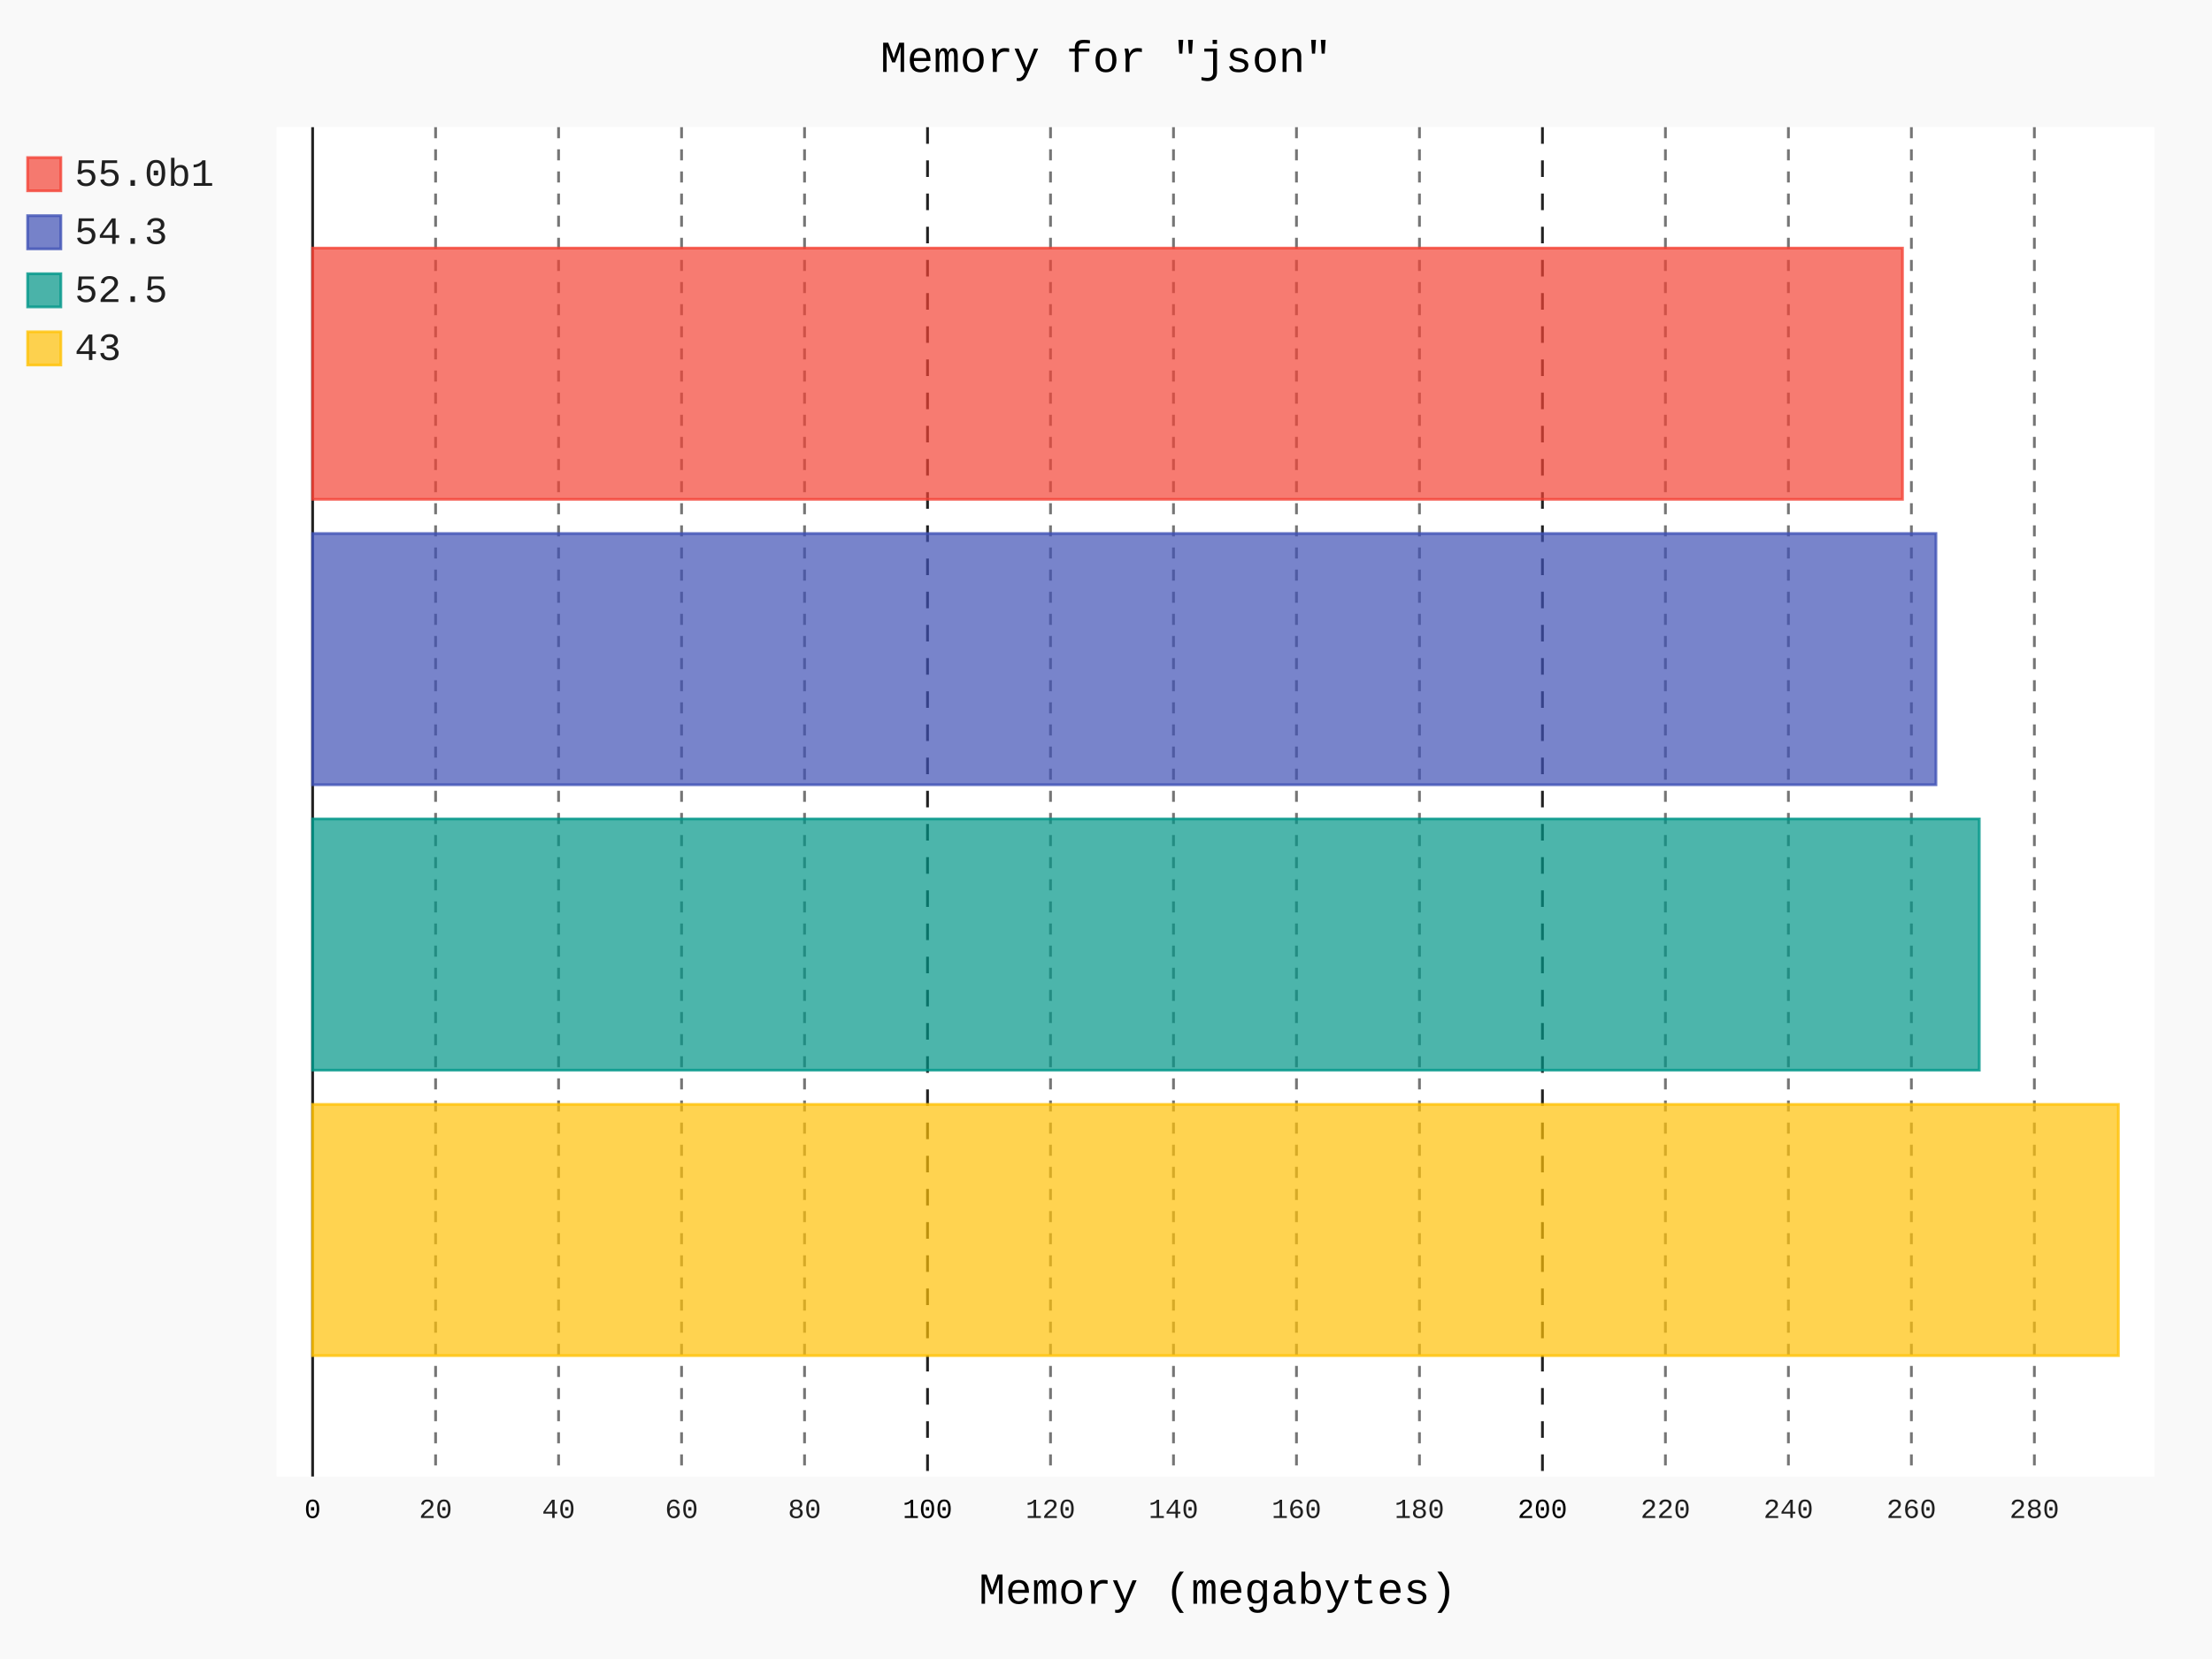
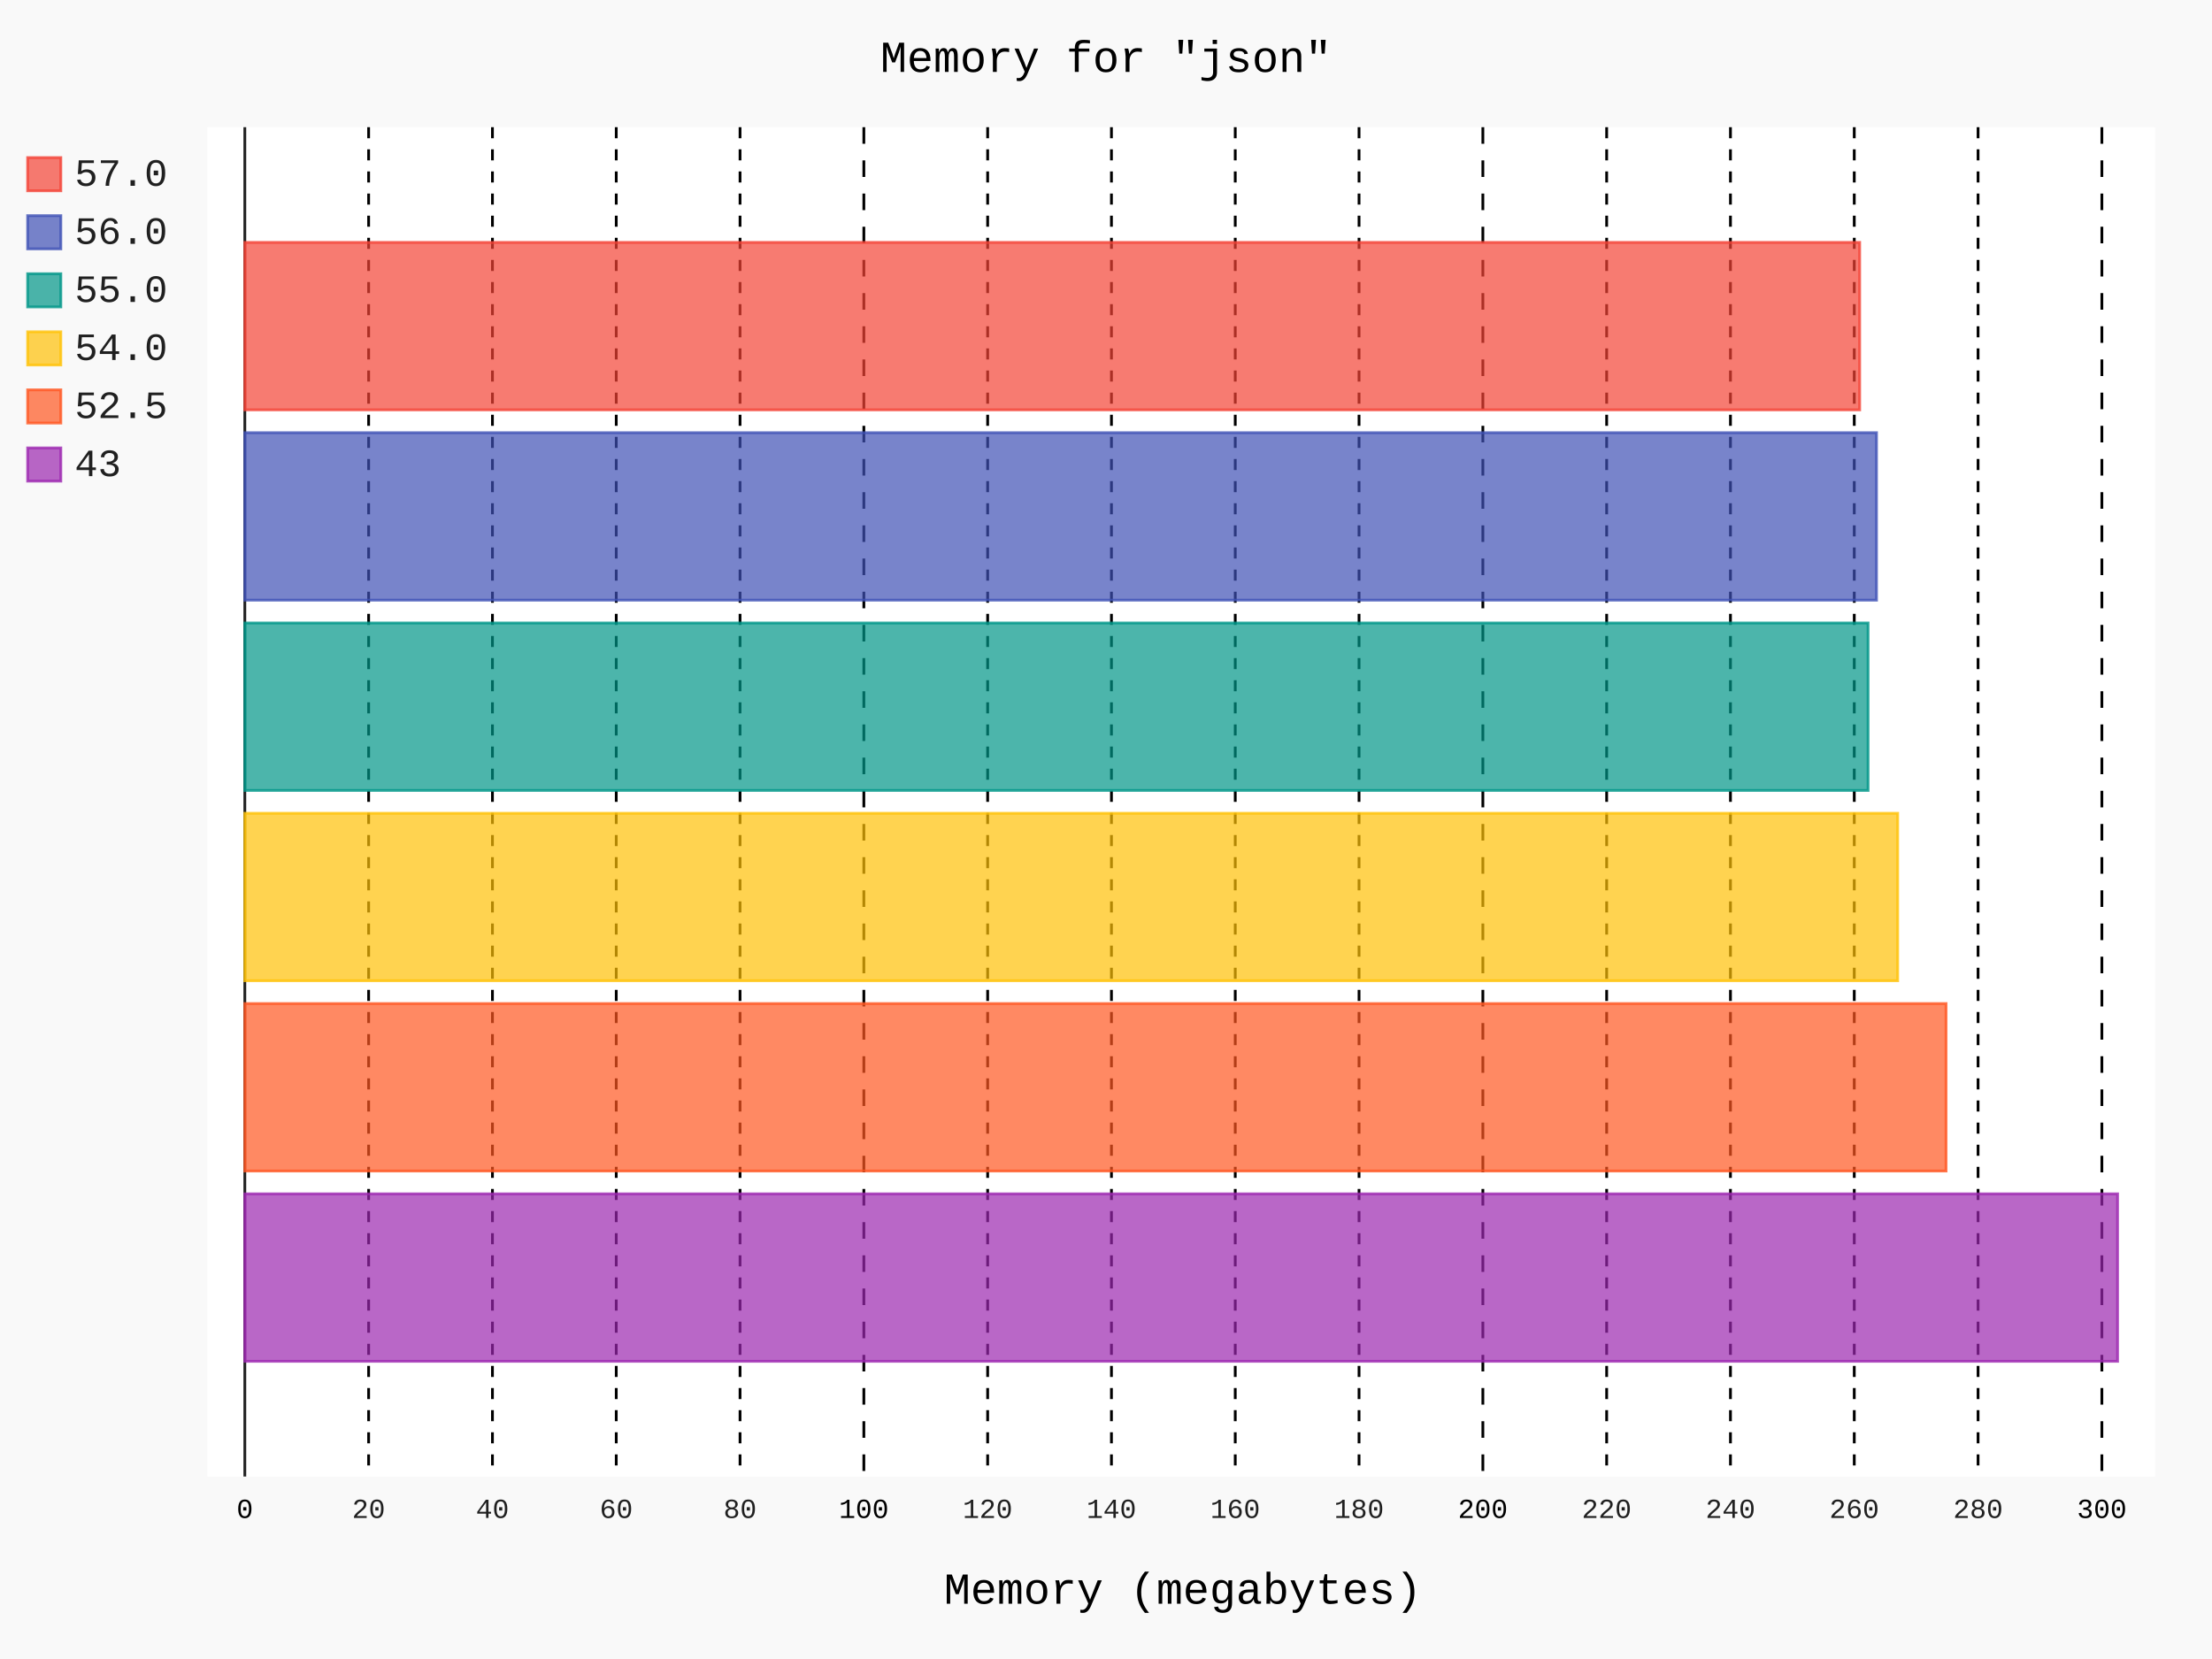
- <svg xmlns="http://www.w3.org/2000/svg" id="chart-702f2fd0-a02a-48c9-b037-6bdf95a2fda4" class="pygal-chart" viewBox="0 0 800 600">
+ <svg xmlns="http://www.w3.org/2000/svg" id="chart-7cf6bf00-5537-4a1e-89b5-0ab73a0382d3" class="pygal-chart" viewBox="0 0 800 600">
  <defs>
-     <style type="text/css">#chart-702f2fd0-a02a-48c9-b037-6bdf95a2fda4{-webkit-user-select:none;-webkit-font-smoothing:antialiased;font-family:Consolas,"Liberation Mono",Menlo,Courier,monospace}#chart-702f2fd0-a02a-48c9-b037-6bdf95a2fda4 .title{font-family:Consolas,"Liberation Mono",Menlo,Courier,monospace;font-size:16px}#chart-702f2fd0-a02a-48c9-b037-6bdf95a2fda4 .legends .legend text{font-family:Consolas,"Liberation Mono",Menlo,Courier,monospace;font-size:14px}#chart-702f2fd0-a02a-48c9-b037-6bdf95a2fda4 .axis text{font-family:Consolas,"Liberation Mono",Menlo,Courier,monospace;font-size:10px}#chart-702f2fd0-a02a-48c9-b037-6bdf95a2fda4 .axis text.major{font-family:Consolas,"Liberation Mono",Menlo,Courier,monospace;font-size:10px}#chart-702f2fd0-a02a-48c9-b037-6bdf95a2fda4 .text-overlay text.value{font-family:Consolas,"Liberation Mono",Menlo,Courier,monospace;font-size:16px}#chart-702f2fd0-a02a-48c9-b037-6bdf95a2fda4 .text-overlay text.label{font-family:Consolas,"Liberation Mono",Menlo,Courier,monospace;font-size:10px}#chart-702f2fd0-a02a-48c9-b037-6bdf95a2fda4 .tooltip{font-family:Consolas,"Liberation Mono",Menlo,Courier,monospace;font-size:14px}#chart-702f2fd0-a02a-48c9-b037-6bdf95a2fda4 text.no_data{font-family:Consolas,"Liberation Mono",Menlo,Courier,monospace;font-size:64px}
- #chart-702f2fd0-a02a-48c9-b037-6bdf95a2fda4{background-color:rgba(249,249,249,1)}#chart-702f2fd0-a02a-48c9-b037-6bdf95a2fda4 path,#chart-702f2fd0-a02a-48c9-b037-6bdf95a2fda4 line,#chart-702f2fd0-a02a-48c9-b037-6bdf95a2fda4 rect,#chart-702f2fd0-a02a-48c9-b037-6bdf95a2fda4 circle{-webkit-transition:150ms;-moz-transition:150ms;transition:150ms}#chart-702f2fd0-a02a-48c9-b037-6bdf95a2fda4 .graph &gt; .background{fill:rgba(249,249,249,1)}#chart-702f2fd0-a02a-48c9-b037-6bdf95a2fda4 .plot &gt; .background{fill:rgba(255,255,255,1)}#chart-702f2fd0-a02a-48c9-b037-6bdf95a2fda4 .graph{fill:rgba(0,0,0,.87)}#chart-702f2fd0-a02a-48c9-b037-6bdf95a2fda4 text.no_data{fill:rgba(0,0,0,1)}#chart-702f2fd0-a02a-48c9-b037-6bdf95a2fda4 .title{fill:rgba(0,0,0,1)}#chart-702f2fd0-a02a-48c9-b037-6bdf95a2fda4 .legends .legend text{fill:rgba(0,0,0,.87)}#chart-702f2fd0-a02a-48c9-b037-6bdf95a2fda4 .legends .legend:hover text{fill:rgba(0,0,0,1)}#chart-702f2fd0-a02a-48c9-b037-6bdf95a2fda4 .axis .line{stroke:rgba(0,0,0,1)}#chart-702f2fd0-a02a-48c9-b037-6bdf95a2fda4 .axis .guide.line{stroke:rgba(0,0,0,.54)}#chart-702f2fd0-a02a-48c9-b037-6bdf95a2fda4 .axis .major.line{stroke:rgba(0,0,0,.87)}#chart-702f2fd0-a02a-48c9-b037-6bdf95a2fda4 .axis text.major{fill:rgba(0,0,0,1)}#chart-702f2fd0-a02a-48c9-b037-6bdf95a2fda4 .axis.y .guides:hover .guide.line,#chart-702f2fd0-a02a-48c9-b037-6bdf95a2fda4 .line-graph .axis.x .guides:hover .guide.line,#chart-702f2fd0-a02a-48c9-b037-6bdf95a2fda4 .stackedline-graph .axis.x .guides:hover .guide.line,#chart-702f2fd0-a02a-48c9-b037-6bdf95a2fda4 .xy-graph .axis.x .guides:hover .guide.line{stroke:rgba(0,0,0,1)}#chart-702f2fd0-a02a-48c9-b037-6bdf95a2fda4 .axis .guides:hover text{fill:rgba(0,0,0,1)}#chart-702f2fd0-a02a-48c9-b037-6bdf95a2fda4 .reactive{fill-opacity:.7;stroke-opacity:.8}#chart-702f2fd0-a02a-48c9-b037-6bdf95a2fda4 .ci{stroke:rgba(0,0,0,.87)}#chart-702f2fd0-a02a-48c9-b037-6bdf95a2fda4 .reactive.active,#chart-702f2fd0-a02a-48c9-b037-6bdf95a2fda4 .active .reactive{fill-opacity:.8;stroke-opacity:.9;stroke-width:4}#chart-702f2fd0-a02a-48c9-b037-6bdf95a2fda4 .ci .reactive.active{stroke-width:1.5}#chart-702f2fd0-a02a-48c9-b037-6bdf95a2fda4 .series text{fill:rgba(0,0,0,1)}#chart-702f2fd0-a02a-48c9-b037-6bdf95a2fda4 .tooltip rect{fill:rgba(255,255,255,1);stroke:rgba(0,0,0,1);-webkit-transition:opacity 150ms;-moz-transition:opacity 150ms;transition:opacity 150ms}#chart-702f2fd0-a02a-48c9-b037-6bdf95a2fda4 .tooltip .label{fill:rgba(0,0,0,.87)}#chart-702f2fd0-a02a-48c9-b037-6bdf95a2fda4 .tooltip .label{fill:rgba(0,0,0,.87)}#chart-702f2fd0-a02a-48c9-b037-6bdf95a2fda4 .tooltip .legend{font-size:.8em;fill:rgba(0,0,0,.54)}#chart-702f2fd0-a02a-48c9-b037-6bdf95a2fda4 .tooltip .x_label{font-size:.6em;fill:rgba(0,0,0,1)}#chart-702f2fd0-a02a-48c9-b037-6bdf95a2fda4 .tooltip .xlink{font-size:.5em;text-decoration:underline}#chart-702f2fd0-a02a-48c9-b037-6bdf95a2fda4 .tooltip .value{font-size:1.5em}#chart-702f2fd0-a02a-48c9-b037-6bdf95a2fda4 .bound{font-size:.5em}#chart-702f2fd0-a02a-48c9-b037-6bdf95a2fda4 .max-value{font-size:.75em;fill:rgba(0,0,0,.54)}#chart-702f2fd0-a02a-48c9-b037-6bdf95a2fda4 .map-element{fill:rgba(255,255,255,1);stroke:rgba(0,0,0,.54) !important}#chart-702f2fd0-a02a-48c9-b037-6bdf95a2fda4 .map-element .reactive{fill-opacity:inherit;stroke-opacity:inherit}#chart-702f2fd0-a02a-48c9-b037-6bdf95a2fda4 .color-0,#chart-702f2fd0-a02a-48c9-b037-6bdf95a2fda4 .color-0 a:visited{stroke:#F44336;fill:#F44336}#chart-702f2fd0-a02a-48c9-b037-6bdf95a2fda4 .color-1,#chart-702f2fd0-a02a-48c9-b037-6bdf95a2fda4 .color-1 a:visited{stroke:#3F51B5;fill:#3F51B5}#chart-702f2fd0-a02a-48c9-b037-6bdf95a2fda4 .color-2,#chart-702f2fd0-a02a-48c9-b037-6bdf95a2fda4 .color-2 a:visited{stroke:#009688;fill:#009688}#chart-702f2fd0-a02a-48c9-b037-6bdf95a2fda4 .color-3,#chart-702f2fd0-a02a-48c9-b037-6bdf95a2fda4 .color-3 a:visited{stroke:#FFC107;fill:#FFC107}#chart-702f2fd0-a02a-48c9-b037-6bdf95a2fda4 .text-overlay .color-0 text{fill:black}#chart-702f2fd0-a02a-48c9-b037-6bdf95a2fda4 .text-overlay .color-1 text{fill:black}#chart-702f2fd0-a02a-48c9-b037-6bdf95a2fda4 .text-overlay .color-2 text{fill:black}#chart-702f2fd0-a02a-48c9-b037-6bdf95a2fda4 .text-overlay .color-3 text{fill:black}
- #chart-702f2fd0-a02a-48c9-b037-6bdf95a2fda4 text.no_data{text-anchor:middle}#chart-702f2fd0-a02a-48c9-b037-6bdf95a2fda4 .guide.line{fill:none}#chart-702f2fd0-a02a-48c9-b037-6bdf95a2fda4 .centered{text-anchor:middle}#chart-702f2fd0-a02a-48c9-b037-6bdf95a2fda4 .title{text-anchor:middle}#chart-702f2fd0-a02a-48c9-b037-6bdf95a2fda4 .legends .legend text{fill-opacity:1}#chart-702f2fd0-a02a-48c9-b037-6bdf95a2fda4 .axis.x text{text-anchor:middle}#chart-702f2fd0-a02a-48c9-b037-6bdf95a2fda4 .axis.x:not(.web) text[transform]{text-anchor:start}#chart-702f2fd0-a02a-48c9-b037-6bdf95a2fda4 .axis.x:not(.web) text[transform].backwards{text-anchor:end}#chart-702f2fd0-a02a-48c9-b037-6bdf95a2fda4 .axis.y text{text-anchor:end}#chart-702f2fd0-a02a-48c9-b037-6bdf95a2fda4 .axis.y text[transform].backwards{text-anchor:start}#chart-702f2fd0-a02a-48c9-b037-6bdf95a2fda4 .axis.y2 text{text-anchor:start}#chart-702f2fd0-a02a-48c9-b037-6bdf95a2fda4 .axis.y2 text[transform].backwards{text-anchor:end}#chart-702f2fd0-a02a-48c9-b037-6bdf95a2fda4 .axis .guide.line{stroke-dasharray:4,4}#chart-702f2fd0-a02a-48c9-b037-6bdf95a2fda4 .axis .major.guide.line{stroke-dasharray:6,6}#chart-702f2fd0-a02a-48c9-b037-6bdf95a2fda4 .horizontal .axis.y .guide.line,#chart-702f2fd0-a02a-48c9-b037-6bdf95a2fda4 .horizontal .axis.y2 .guide.line,#chart-702f2fd0-a02a-48c9-b037-6bdf95a2fda4 .vertical .axis.x .guide.line{opacity:0}#chart-702f2fd0-a02a-48c9-b037-6bdf95a2fda4 .horizontal .axis.always_show .guide.line,#chart-702f2fd0-a02a-48c9-b037-6bdf95a2fda4 .vertical .axis.always_show .guide.line{opacity:1 !important}#chart-702f2fd0-a02a-48c9-b037-6bdf95a2fda4 .axis.y .guides:hover .guide.line,#chart-702f2fd0-a02a-48c9-b037-6bdf95a2fda4 .axis.y2 .guides:hover .guide.line,#chart-702f2fd0-a02a-48c9-b037-6bdf95a2fda4 .axis.x .guides:hover .guide.line{opacity:1}#chart-702f2fd0-a02a-48c9-b037-6bdf95a2fda4 .axis .guides:hover text{opacity:1}#chart-702f2fd0-a02a-48c9-b037-6bdf95a2fda4 .nofill{fill:none}#chart-702f2fd0-a02a-48c9-b037-6bdf95a2fda4 .subtle-fill{fill-opacity:.2}#chart-702f2fd0-a02a-48c9-b037-6bdf95a2fda4 .dot{stroke-width:1px;fill-opacity:1}#chart-702f2fd0-a02a-48c9-b037-6bdf95a2fda4 .dot.active{stroke-width:5px}#chart-702f2fd0-a02a-48c9-b037-6bdf95a2fda4 .dot.negative{fill:transparent}#chart-702f2fd0-a02a-48c9-b037-6bdf95a2fda4 text,#chart-702f2fd0-a02a-48c9-b037-6bdf95a2fda4 tspan{stroke:none !important}#chart-702f2fd0-a02a-48c9-b037-6bdf95a2fda4 .series text.active{opacity:1}#chart-702f2fd0-a02a-48c9-b037-6bdf95a2fda4 .tooltip rect{fill-opacity:.95;stroke-width:.5}#chart-702f2fd0-a02a-48c9-b037-6bdf95a2fda4 .tooltip text{fill-opacity:1}#chart-702f2fd0-a02a-48c9-b037-6bdf95a2fda4 .showable{visibility:hidden}#chart-702f2fd0-a02a-48c9-b037-6bdf95a2fda4 .showable.shown{visibility:visible}#chart-702f2fd0-a02a-48c9-b037-6bdf95a2fda4 .gauge-background{fill:rgba(229,229,229,1);stroke:none}#chart-702f2fd0-a02a-48c9-b037-6bdf95a2fda4 .bg-lines{stroke:rgba(249,249,249,1);stroke-width:2px}</style>
+     <style type="text/css">#chart-7cf6bf00-5537-4a1e-89b5-0ab73a0382d3{-webkit-user-select:none;-webkit-font-smoothing:antialiased;font-family:Consolas,"Liberation Mono",Menlo,Courier,monospace}#chart-7cf6bf00-5537-4a1e-89b5-0ab73a0382d3 .title{font-family:Consolas,"Liberation Mono",Menlo,Courier,monospace;font-size:16px}#chart-7cf6bf00-5537-4a1e-89b5-0ab73a0382d3 .legends .legend text{font-family:Consolas,"Liberation Mono",Menlo,Courier,monospace;font-size:14px}#chart-7cf6bf00-5537-4a1e-89b5-0ab73a0382d3 .axis text{font-family:Consolas,"Liberation Mono",Menlo,Courier,monospace;font-size:10px}#chart-7cf6bf00-5537-4a1e-89b5-0ab73a0382d3 .axis text.major{font-family:Consolas,"Liberation Mono",Menlo,Courier,monospace;font-size:10px}#chart-7cf6bf00-5537-4a1e-89b5-0ab73a0382d3 .text-overlay text.value{font-family:Consolas,"Liberation Mono",Menlo,Courier,monospace;font-size:16px}#chart-7cf6bf00-5537-4a1e-89b5-0ab73a0382d3 .text-overlay text.label{font-family:Consolas,"Liberation Mono",Menlo,Courier,monospace;font-size:10px}#chart-7cf6bf00-5537-4a1e-89b5-0ab73a0382d3 .tooltip{font-family:Consolas,"Liberation Mono",Menlo,Courier,monospace;font-size:14px}#chart-7cf6bf00-5537-4a1e-89b5-0ab73a0382d3 text.no_data{font-family:Consolas,"Liberation Mono",Menlo,Courier,monospace;font-size:64px}
+ #chart-7cf6bf00-5537-4a1e-89b5-0ab73a0382d3{background-color:rgba(249,249,249,1)}#chart-7cf6bf00-5537-4a1e-89b5-0ab73a0382d3 path,#chart-7cf6bf00-5537-4a1e-89b5-0ab73a0382d3 line,#chart-7cf6bf00-5537-4a1e-89b5-0ab73a0382d3 rect,#chart-7cf6bf00-5537-4a1e-89b5-0ab73a0382d3 circle{-webkit-transition:150ms;-moz-transition:150ms;transition:150ms}#chart-7cf6bf00-5537-4a1e-89b5-0ab73a0382d3 .graph &gt; .background{fill:rgba(249,249,249,1)}#chart-7cf6bf00-5537-4a1e-89b5-0ab73a0382d3 .plot &gt; .background{fill:rgba(255,255,255,1)}#chart-7cf6bf00-5537-4a1e-89b5-0ab73a0382d3 .graph{fill:rgba(0,0,0,.87)}#chart-7cf6bf00-5537-4a1e-89b5-0ab73a0382d3 text.no_data{fill:rgba(0,0,0,1)}#chart-7cf6bf00-5537-4a1e-89b5-0ab73a0382d3 .title{fill:rgba(0,0,0,1)}#chart-7cf6bf00-5537-4a1e-89b5-0ab73a0382d3 .legends .legend text{fill:rgba(0,0,0,.87)}#chart-7cf6bf00-5537-4a1e-89b5-0ab73a0382d3 .legends .legend:hover text{fill:rgba(0,0,0,1)}#chart-7cf6bf00-5537-4a1e-89b5-0ab73a0382d3 .axis .line{stroke:rgba(0,0,0,1)}#chart-7cf6bf00-5537-4a1e-89b5-0ab73a0382d3 .axis .guide.line{stroke:rgba(0,0,0,.54)}#chart-7cf6bf00-5537-4a1e-89b5-0ab73a0382d3 .axis .major.line{stroke:rgba(0,0,0,.87)}#chart-7cf6bf00-5537-4a1e-89b5-0ab73a0382d3 .axis text.major{fill:rgba(0,0,0,1)}#chart-7cf6bf00-5537-4a1e-89b5-0ab73a0382d3 .axis.y .guides:hover .guide.line,#chart-7cf6bf00-5537-4a1e-89b5-0ab73a0382d3 .line-graph .axis.x .guides:hover .guide.line,#chart-7cf6bf00-5537-4a1e-89b5-0ab73a0382d3 .stackedline-graph .axis.x .guides:hover .guide.line,#chart-7cf6bf00-5537-4a1e-89b5-0ab73a0382d3 .xy-graph .axis.x .guides:hover .guide.line{stroke:rgba(0,0,0,1)}#chart-7cf6bf00-5537-4a1e-89b5-0ab73a0382d3 .axis .guides:hover text{fill:rgba(0,0,0,1)}#chart-7cf6bf00-5537-4a1e-89b5-0ab73a0382d3 .reactive{fill-opacity:.7;stroke-opacity:.8;stroke-width:1}#chart-7cf6bf00-5537-4a1e-89b5-0ab73a0382d3 .ci{stroke:rgba(0,0,0,.87)}#chart-7cf6bf00-5537-4a1e-89b5-0ab73a0382d3 .reactive.active,#chart-7cf6bf00-5537-4a1e-89b5-0ab73a0382d3 .active .reactive{fill-opacity:.8;stroke-opacity:.9;stroke-width:4}#chart-7cf6bf00-5537-4a1e-89b5-0ab73a0382d3 .ci .reactive.active{stroke-width:1.5}#chart-7cf6bf00-5537-4a1e-89b5-0ab73a0382d3 .series text{fill:rgba(0,0,0,1)}#chart-7cf6bf00-5537-4a1e-89b5-0ab73a0382d3 .tooltip rect{fill:rgba(255,255,255,1);stroke:rgba(0,0,0,1);-webkit-transition:opacity 150ms;-moz-transition:opacity 150ms;transition:opacity 150ms}#chart-7cf6bf00-5537-4a1e-89b5-0ab73a0382d3 .tooltip .label{fill:rgba(0,0,0,.87)}#chart-7cf6bf00-5537-4a1e-89b5-0ab73a0382d3 .tooltip .label{fill:rgba(0,0,0,.87)}#chart-7cf6bf00-5537-4a1e-89b5-0ab73a0382d3 .tooltip .legend{font-size:.8em;fill:rgba(0,0,0,.54)}#chart-7cf6bf00-5537-4a1e-89b5-0ab73a0382d3 .tooltip .x_label{font-size:.6em;fill:rgba(0,0,0,1)}#chart-7cf6bf00-5537-4a1e-89b5-0ab73a0382d3 .tooltip .xlink{font-size:.5em;text-decoration:underline}#chart-7cf6bf00-5537-4a1e-89b5-0ab73a0382d3 .tooltip .value{font-size:1.5em}#chart-7cf6bf00-5537-4a1e-89b5-0ab73a0382d3 .bound{font-size:.5em}#chart-7cf6bf00-5537-4a1e-89b5-0ab73a0382d3 .max-value{font-size:.75em;fill:rgba(0,0,0,.54)}#chart-7cf6bf00-5537-4a1e-89b5-0ab73a0382d3 .map-element{fill:rgba(255,255,255,1);stroke:rgba(0,0,0,.54) !important}#chart-7cf6bf00-5537-4a1e-89b5-0ab73a0382d3 .map-element .reactive{fill-opacity:inherit;stroke-opacity:inherit}#chart-7cf6bf00-5537-4a1e-89b5-0ab73a0382d3 .color-0,#chart-7cf6bf00-5537-4a1e-89b5-0ab73a0382d3 .color-0 a:visited{stroke:#F44336;fill:#F44336}#chart-7cf6bf00-5537-4a1e-89b5-0ab73a0382d3 .color-1,#chart-7cf6bf00-5537-4a1e-89b5-0ab73a0382d3 .color-1 a:visited{stroke:#3F51B5;fill:#3F51B5}#chart-7cf6bf00-5537-4a1e-89b5-0ab73a0382d3 .color-2,#chart-7cf6bf00-5537-4a1e-89b5-0ab73a0382d3 .color-2 a:visited{stroke:#009688;fill:#009688}#chart-7cf6bf00-5537-4a1e-89b5-0ab73a0382d3 .color-3,#chart-7cf6bf00-5537-4a1e-89b5-0ab73a0382d3 .color-3 a:visited{stroke:#FFC107;fill:#FFC107}#chart-7cf6bf00-5537-4a1e-89b5-0ab73a0382d3 .color-4,#chart-7cf6bf00-5537-4a1e-89b5-0ab73a0382d3 .color-4 a:visited{stroke:#FF5722;fill:#FF5722}#chart-7cf6bf00-5537-4a1e-89b5-0ab73a0382d3 .color-5,#chart-7cf6bf00-5537-4a1e-89b5-0ab73a0382d3 .color-5 a:visited{stroke:#9C27B0;fill:#9C27B0}#chart-7cf6bf00-5537-4a1e-89b5-0ab73a0382d3 .text-overlay .color-0 text{fill:black}#chart-7cf6bf00-5537-4a1e-89b5-0ab73a0382d3 .text-overlay .color-1 text{fill:black}#chart-7cf6bf00-5537-4a1e-89b5-0ab73a0382d3 .text-overlay .color-2 text{fill:black}#chart-7cf6bf00-5537-4a1e-89b5-0ab73a0382d3 .text-overlay .color-3 text{fill:black}#chart-7cf6bf00-5537-4a1e-89b5-0ab73a0382d3 .text-overlay .color-4 text{fill:black}#chart-7cf6bf00-5537-4a1e-89b5-0ab73a0382d3 .text-overlay .color-5 text{fill:black}
+ #chart-7cf6bf00-5537-4a1e-89b5-0ab73a0382d3 text.no_data{text-anchor:middle}#chart-7cf6bf00-5537-4a1e-89b5-0ab73a0382d3 .guide.line{fill:none}#chart-7cf6bf00-5537-4a1e-89b5-0ab73a0382d3 .centered{text-anchor:middle}#chart-7cf6bf00-5537-4a1e-89b5-0ab73a0382d3 .title{text-anchor:middle}#chart-7cf6bf00-5537-4a1e-89b5-0ab73a0382d3 .legends .legend text{fill-opacity:1}#chart-7cf6bf00-5537-4a1e-89b5-0ab73a0382d3 .axis.x text{text-anchor:middle}#chart-7cf6bf00-5537-4a1e-89b5-0ab73a0382d3 .axis.x:not(.web) text[transform]{text-anchor:start}#chart-7cf6bf00-5537-4a1e-89b5-0ab73a0382d3 .axis.x:not(.web) text[transform].backwards{text-anchor:end}#chart-7cf6bf00-5537-4a1e-89b5-0ab73a0382d3 .axis.y text{text-anchor:end}#chart-7cf6bf00-5537-4a1e-89b5-0ab73a0382d3 .axis.y text[transform].backwards{text-anchor:start}#chart-7cf6bf00-5537-4a1e-89b5-0ab73a0382d3 .axis.y2 text{text-anchor:start}#chart-7cf6bf00-5537-4a1e-89b5-0ab73a0382d3 .axis.y2 text[transform].backwards{text-anchor:end}#chart-7cf6bf00-5537-4a1e-89b5-0ab73a0382d3 .axis .guide.line{stroke-dasharray:4,4;stroke:black}#chart-7cf6bf00-5537-4a1e-89b5-0ab73a0382d3 .axis .major.guide.line{stroke-dasharray:6,6;stroke:black}#chart-7cf6bf00-5537-4a1e-89b5-0ab73a0382d3 .horizontal .axis.y .guide.line,#chart-7cf6bf00-5537-4a1e-89b5-0ab73a0382d3 .horizontal .axis.y2 .guide.line,#chart-7cf6bf00-5537-4a1e-89b5-0ab73a0382d3 .vertical .axis.x .guide.line{opacity:0}#chart-7cf6bf00-5537-4a1e-89b5-0ab73a0382d3 .horizontal .axis.always_show .guide.line,#chart-7cf6bf00-5537-4a1e-89b5-0ab73a0382d3 .vertical .axis.always_show .guide.line{opacity:1 !important}#chart-7cf6bf00-5537-4a1e-89b5-0ab73a0382d3 .axis.y .guides:hover .guide.line,#chart-7cf6bf00-5537-4a1e-89b5-0ab73a0382d3 .axis.y2 .guides:hover .guide.line,#chart-7cf6bf00-5537-4a1e-89b5-0ab73a0382d3 .axis.x .guides:hover .guide.line{opacity:1}#chart-7cf6bf00-5537-4a1e-89b5-0ab73a0382d3 .axis .guides:hover text{opacity:1}#chart-7cf6bf00-5537-4a1e-89b5-0ab73a0382d3 .nofill{fill:none}#chart-7cf6bf00-5537-4a1e-89b5-0ab73a0382d3 .subtle-fill{fill-opacity:.2}#chart-7cf6bf00-5537-4a1e-89b5-0ab73a0382d3 .dot{stroke-width:1px;fill-opacity:1;stroke-opacity:1}#chart-7cf6bf00-5537-4a1e-89b5-0ab73a0382d3 .dot.active{stroke-width:5px}#chart-7cf6bf00-5537-4a1e-89b5-0ab73a0382d3 .dot.negative{fill:transparent}#chart-7cf6bf00-5537-4a1e-89b5-0ab73a0382d3 text,#chart-7cf6bf00-5537-4a1e-89b5-0ab73a0382d3 tspan{stroke:none !important}#chart-7cf6bf00-5537-4a1e-89b5-0ab73a0382d3 .series text.active{opacity:1}#chart-7cf6bf00-5537-4a1e-89b5-0ab73a0382d3 .tooltip rect{fill-opacity:.95;stroke-width:.5}#chart-7cf6bf00-5537-4a1e-89b5-0ab73a0382d3 .tooltip text{fill-opacity:1}#chart-7cf6bf00-5537-4a1e-89b5-0ab73a0382d3 .showable{visibility:hidden}#chart-7cf6bf00-5537-4a1e-89b5-0ab73a0382d3 .showable.shown{visibility:visible}#chart-7cf6bf00-5537-4a1e-89b5-0ab73a0382d3 .gauge-background{fill:rgba(229,229,229,1);stroke:none}#chart-7cf6bf00-5537-4a1e-89b5-0ab73a0382d3 .bg-lines{stroke:rgba(249,249,249,1);stroke-width:2px}</style>
  </defs>
  <g class="graph horizontalbar-graph horizontal">
    <rect x="0" y="0" width="800" height="600" class="background" />
-     <g transform="translate(100, 46)" class="plot">
-       <rect x="0" y="0" width="679.2" height="488" class="background" />
+     <g transform="translate(75, 46)" class="plot">
+       <rect x="0" y="0" width="704.4" height="488" class="background" />
      <g class="axis x always_show">
        <g class="guides">
-           <path d="M13.062 0 v488" class="axis major line" />
-           <text x="13.062" y="503.0" class="major">0</text>
+           <path d="M13.546 0 v488" class="axis major line" />
+           <text x="13.546" y="503.0" class="major">0</text>
        </g>
        <g class="guides">
-           <path d="M57.54 0 v488" class="guide line" />
-           <text x="57.54" y="503.0" class="">20</text>
+           <path d="M58.321 0 v488" class="guide line" />
+           <text x="58.321" y="503.0" class="">20</text>
        </g>
        <g class="guides">
-           <path d="M102.018 0 v488" class="guide line" />
-           <text x="102.018" y="503.0" class="">40</text>
+           <path d="M103.096 0 v488" class="guide line" />
+           <text x="103.096" y="503.0" class="">40</text>
        </g>
        <g class="guides">
-           <path d="M146.497 0 v488" class="guide line" />
-           <text x="146.497" y="503.0" class="">60</text>
+           <path d="M147.871 0 v488" class="guide line" />
+           <text x="147.871" y="503.0" class="">60</text>
        </g>
        <g class="guides">
-           <path d="M190.975 0 v488" class="guide line" />
-           <text x="190.975" y="503.0" class="">80</text>
+           <path d="M192.646 0 v488" class="guide line" />
+           <text x="192.646" y="503.0" class="">80</text>
        </g>
        <g class="guides">
-           <path d="M235.454 0 v488" class="major guide line" />
-           <text x="235.454" y="503.0" class="major">100</text>
+           <path d="M237.421 0 v488" class="major guide line" />
+           <text x="237.421" y="503.0" class="major">100</text>
        </g>
        <g class="guides">
-           <path d="M279.932 0 v488" class="guide line" />
-           <text x="279.932" y="503.0" class="">120</text>
+           <path d="M282.196 0 v488" class="guide line" />
+           <text x="282.196" y="503.0" class="">120</text>
        </g>
        <g class="guides">
-           <path d="M324.41 0 v488" class="guide line" />
-           <text x="324.41" y="503.0" class="">140</text>
+           <path d="M326.97 0 v488" class="guide line" />
+           <text x="326.97" y="503.0" class="">140</text>
        </g>
        <g class="guides">
-           <path d="M368.889 0 v488" class="guide line" />
-           <text x="368.889" y="503.0" class="">160</text>
+           <path d="M371.745 0 v488" class="guide line" />
+           <text x="371.745" y="503.0" class="">160</text>
        </g>
        <g class="guides">
-           <path d="M413.367 0 v488" class="guide line" />
-           <text x="413.367" y="503.0" class="">180</text>
+           <path d="M416.52 0 v488" class="guide line" />
+           <text x="416.52" y="503.0" class="">180</text>
        </g>
        <g class="guides">
-           <path d="M457.846 0 v488" class="major guide line" />
-           <text x="457.846" y="503.0" class="major">200</text>
+           <path d="M461.295 0 v488" class="major guide line" />
+           <text x="461.295" y="503.0" class="major">200</text>
        </g>
        <g class="guides">
-           <path d="M502.324 0 v488" class="guide line" />
-           <text x="502.324" y="503.0" class="">220</text>
+           <path d="M506.07 0 v488" class="guide line" />
+           <text x="506.07" y="503.0" class="">220</text>
        </g>
        <g class="guides">
-           <path d="M546.803 0 v488" class="guide line" />
-           <text x="546.803" y="503.0" class="">240</text>
+           <path d="M550.845 0 v488" class="guide line" />
+           <text x="550.845" y="503.0" class="">240</text>
        </g>
        <g class="guides">
-           <path d="M591.281 0 v488" class="guide line" />
-           <text x="591.281" y="503.0" class="">260</text>
+           <path d="M595.62 0 v488" class="guide line" />
+           <text x="595.62" y="503.0" class="">260</text>
        </g>
        <g class="guides">
-           <path d="M635.759 0 v488" class="guide line" />
-           <text x="635.759" y="503.0" class="">280</text>
+           <path d="M640.395 0 v488" class="guide line" />
+           <text x="640.395" y="503.0" class="">280</text>
+         </g>
+         <g class="guides">
+           <path d="M685.17 0 v488" class="major guide line" />
+           <text x="685.17" y="503.0" class="major">300</text>
+         </g>
+       </g>
+       <g class="series serie-5 color-5">
+         <g class="bars">
+           <g class="bar">
+             <rect x="13.546" y="385.77" rx="0" ry="0" width="677.308" height="60.562" class="rect reactive tooltip-trigger" />
+           </g>
+         </g>
+       </g>
+       <g class="series serie-4 color-4">
+         <g class="bars">
+           <g class="bar">
+             <rect x="13.546" y="316.95" rx="0" ry="0" width="615.27" height="60.562" class="rect reactive tooltip-trigger" />
+           </g>
        </g>
      </g>
      <g class="series serie-3 color-3">
        <g class="bars">
          <g class="bar">
-             <rect x="13.062" y="353.425" rx="0" ry="0" width="653.077" height="90.843" class="rect reactive tooltip-trigger" />
+             <rect x="13.546" y="248.129" rx="0" ry="0" width="597.78" height="60.562" class="rect reactive tooltip-trigger" />
          </g>
        </g>
      </g>
      <g class="series serie-2 color-2">
        <g class="bars">
          <g class="bar">
-             <rect x="13.062" y="250.194" rx="0" ry="0" width="602.769" height="90.843" class="rect reactive tooltip-trigger" />
+             <rect x="13.546" y="179.309" rx="0" ry="0" width="587.067" height="60.562" class="rect reactive tooltip-trigger" />
          </g>
        </g>
      </g>
      <g class="series serie-1 color-1">
        <g class="bars">
          <g class="bar">
-             <rect x="13.062" y="146.963" rx="0" ry="0" width="587.089" height="90.843" class="rect reactive tooltip-trigger" />
+             <rect x="13.546" y="110.488" rx="0" ry="0" width="590.119" height="60.562" class="rect reactive tooltip-trigger" />
          </g>
        </g>
      </g>
      <g class="series serie-0 color-0">
        <g class="bars">
          <g class="bar">
-             <rect x="13.062" y="43.732" rx="0" ry="0" width="574.988" height="90.843" class="rect reactive tooltip-trigger" />
+             <rect x="13.546" y="41.668" rx="0" ry="0" width="584.032" height="60.562" class="rect reactive tooltip-trigger" />
          </g>
        </g>
      </g>
    </g>
    <g class="titles">
      <text x="400.0" y="26" class="title plot_title">Memory for "json"</text>
-       <text x="440.4" y="580" class="title">Memory (megabytes)</text>
+       <text x="427.8" y="580" class="title">Memory (megabytes)</text>
    </g>
-     <g transform="translate(100, 46)" class="plot overlay">
+     <g transform="translate(75, 46)" class="plot overlay">
+       <g class="series serie-5 color-5" />
+       <g class="series serie-4 color-4" />
      <g class="series serie-3 color-3" />
      <g class="series serie-2 color-2" />
      <g class="series serie-1 color-1" />
      <g class="series serie-0 color-0" />
    </g>
-     <g transform="translate(100, 46)" class="plot text-overlay">
+     <g transform="translate(75, 46)" class="plot text-overlay">
+       <g class="series serie-5 color-5" />
+       <g class="series serie-4 color-4" />
      <g class="series serie-3 color-3" />
      <g class="series serie-2 color-2" />
      <g class="series serie-1 color-1" />
      <g class="series serie-0 color-0" />
    </g>
-     <g transform="translate(100, 46)" class="plot tooltip-overlay">
+     <g transform="translate(75, 46)" class="plot tooltip-overlay">
      <g transform="translate(0 0)" style="opacity: 0" class="tooltip">
        <rect rx="0" ry="0" width="0" height="0" class="tooltip-box" />
        <g class="text" />
      </g>
    </g>
    <g transform="translate(10, 56)" class="legends">
      <g id="activate-serie-0" class="legend reactive activate-serie">
        <rect x="0.0" y="1.0" width="12" height="12" class="color-0 reactive" />
-         <text x="17.0" y="11.2">55.0b1</text>
+         <text x="17.0" y="11.2">57.0</text>
      </g>
      <g id="activate-serie-1" class="legend reactive activate-serie">
        <rect x="0.0" y="22.0" width="12" height="12" class="color-1 reactive" />
-         <text x="17.0" y="32.2">54.3</text>
+         <text x="17.0" y="32.2">56.0</text>
      </g>
      <g id="activate-serie-2" class="legend reactive activate-serie">
        <rect x="0.0" y="43.0" width="12" height="12" class="color-2 reactive" />
-         <text x="17.0" y="53.2">52.5</text>
+         <text x="17.0" y="53.2">55.0</text>
      </g>
      <g id="activate-serie-3" class="legend reactive activate-serie">
        <rect x="0.0" y="64.0" width="12" height="12" class="color-3 reactive" />
-         <text x="17.0" y="74.2">43</text>
+         <text x="17.0" y="74.2">54.0</text>
+       </g>
+       <g id="activate-serie-4" class="legend reactive activate-serie">
+         <rect x="0.0" y="85.0" width="12" height="12" class="color-4 reactive" />
+         <text x="17.0" y="95.2">52.5</text>
+       </g>
+       <g id="activate-serie-5" class="legend reactive activate-serie">
+         <rect x="0.0" y="106.0" width="12" height="12" class="color-5 reactive" />
+         <text x="17.0" y="116.2">43</text>
      </g>
    </g>
    <g transform="translate(790, 56)" class="legends" />
  </g>
</svg>
